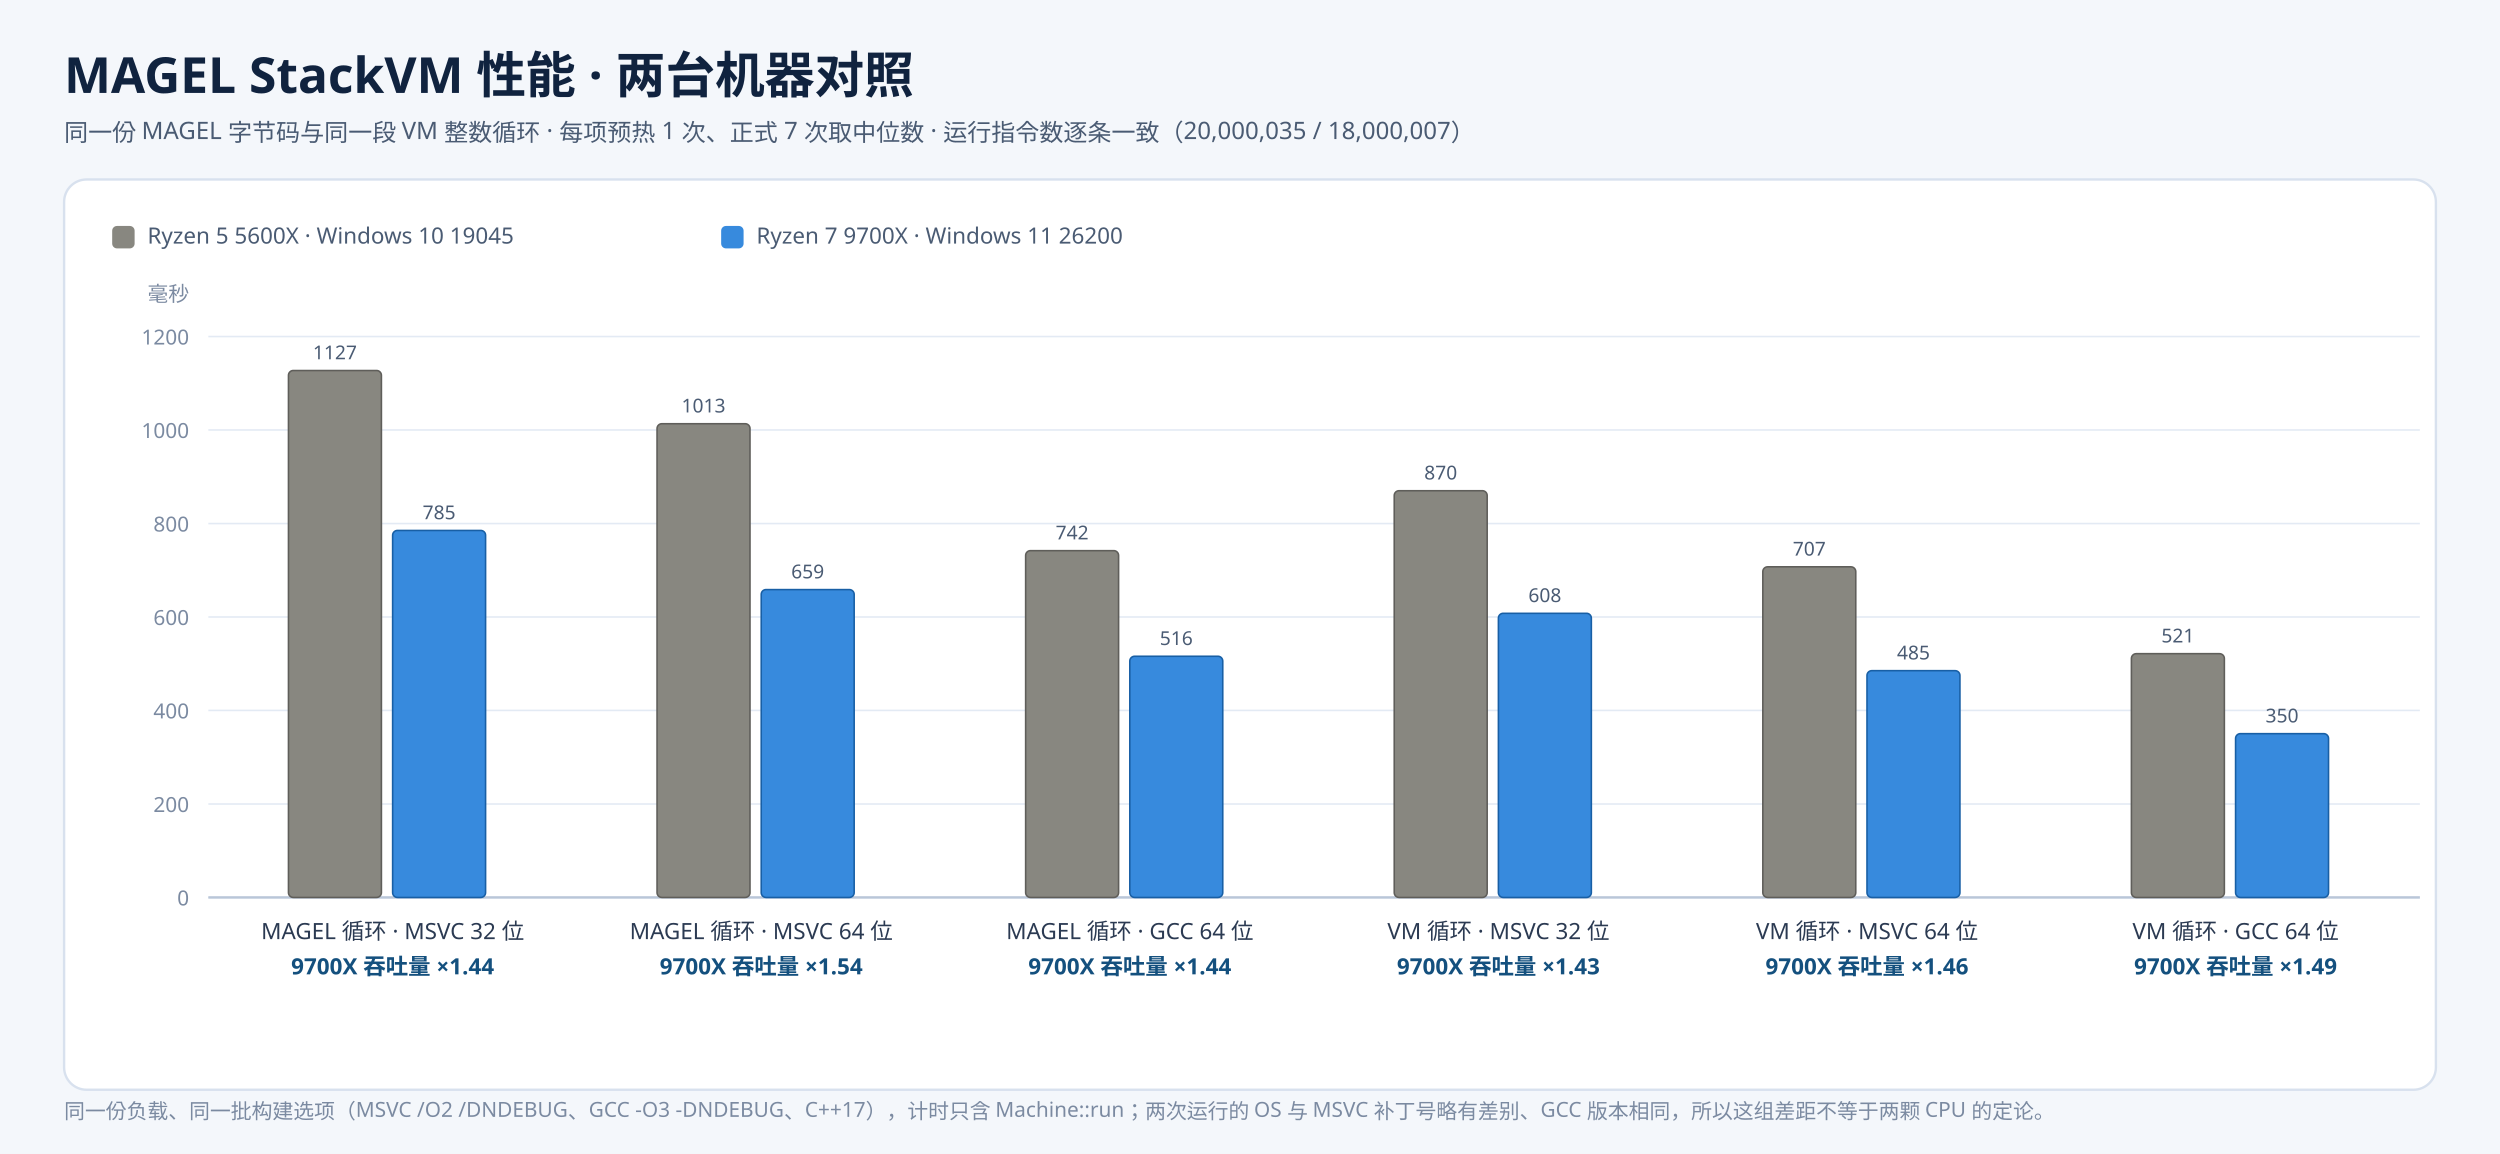
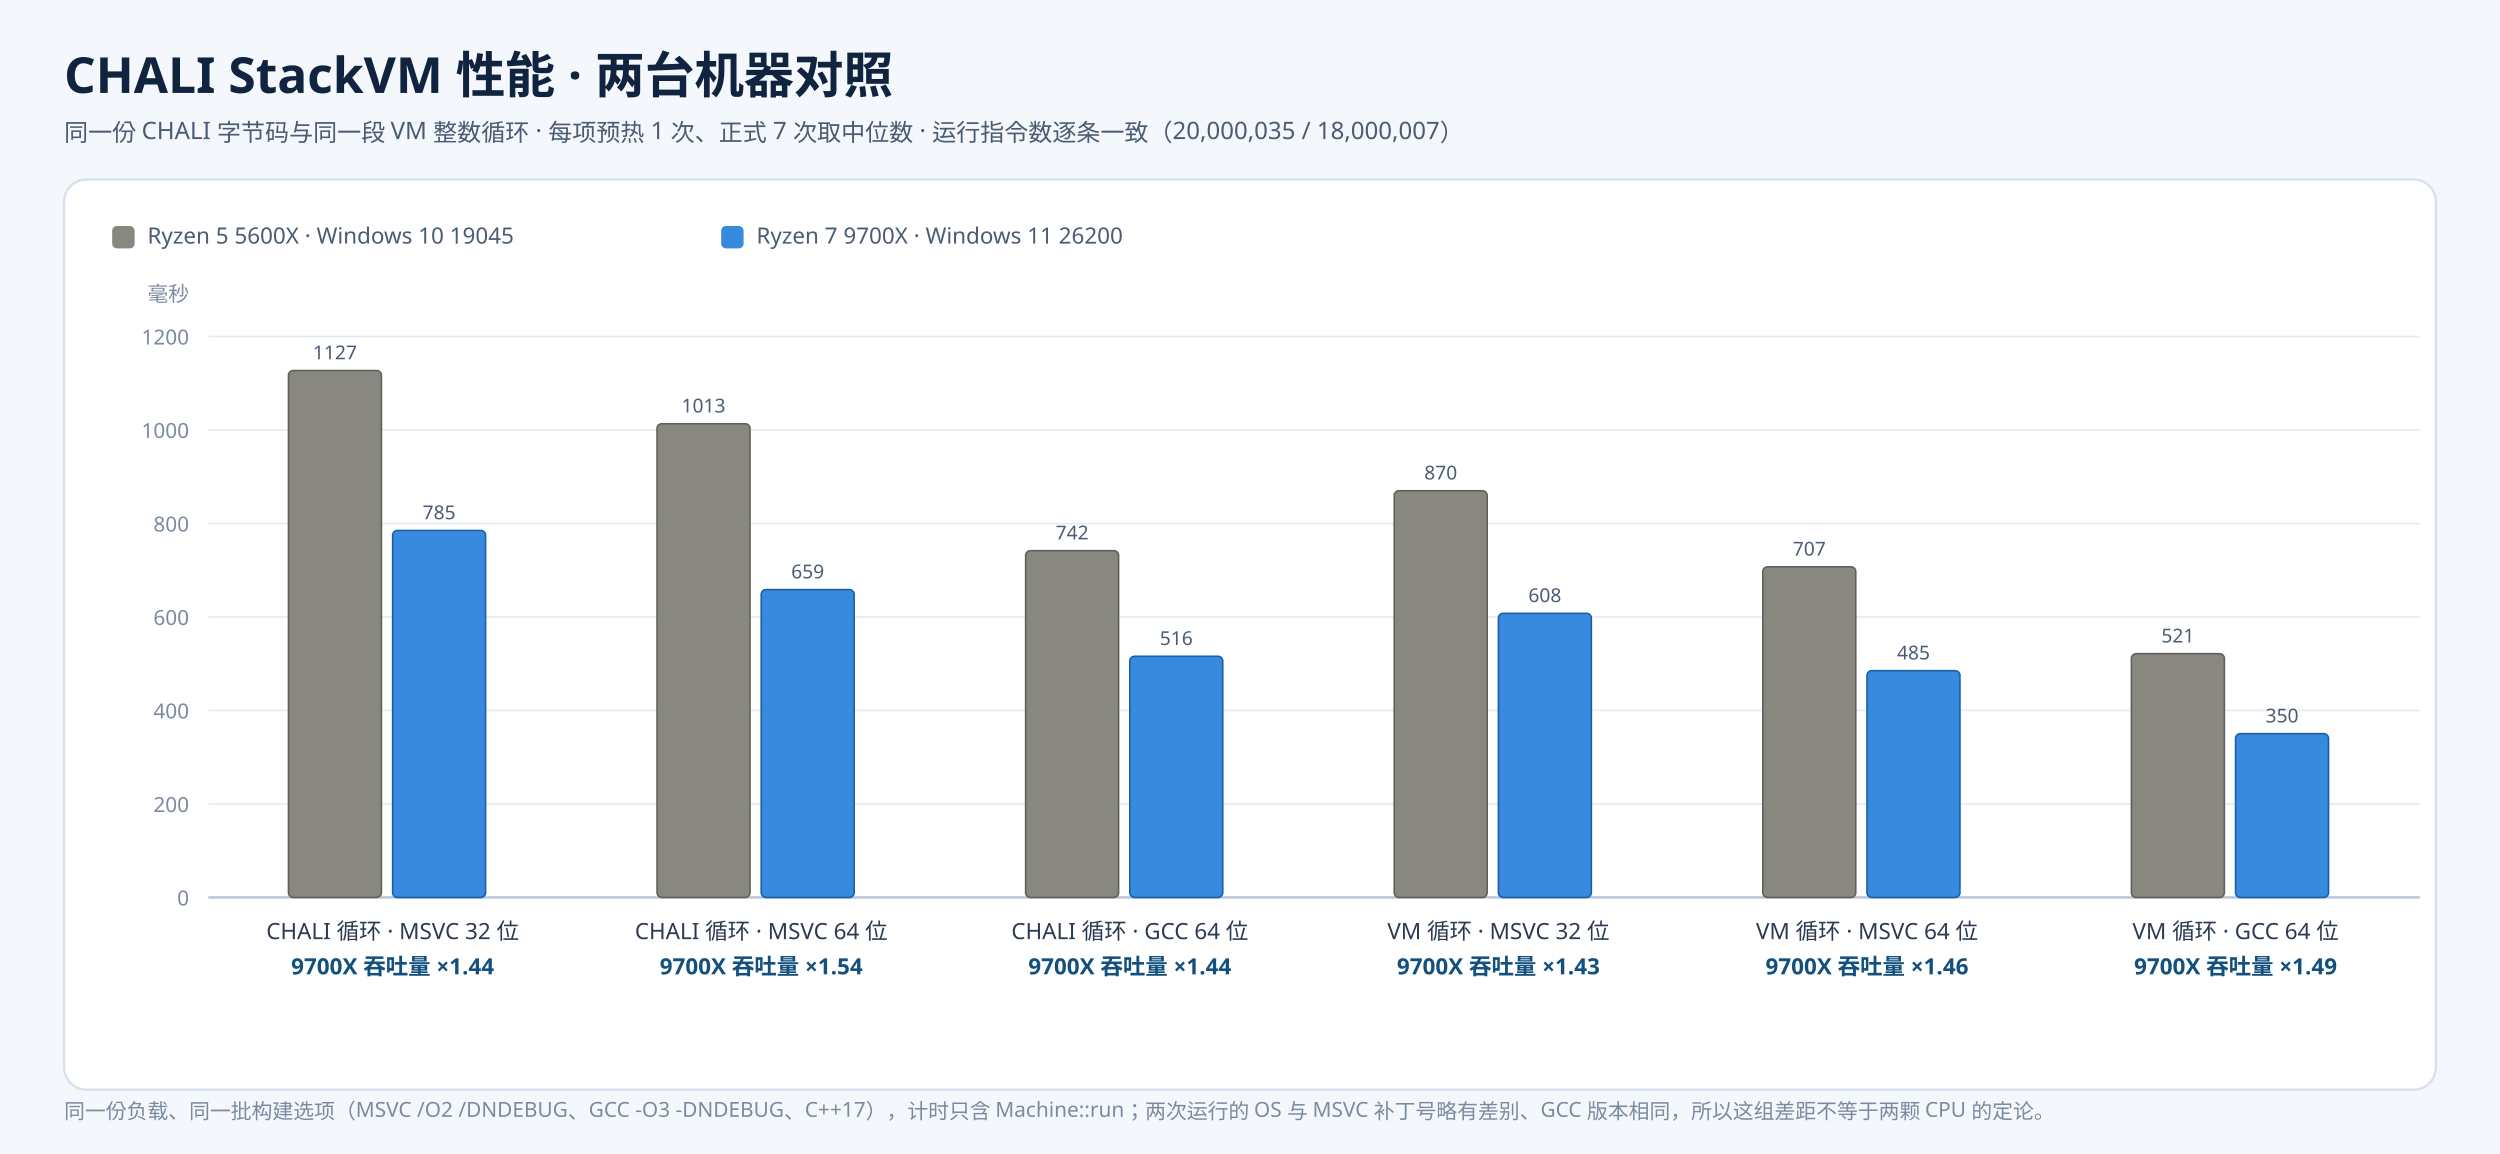
<svg xmlns="http://www.w3.org/2000/svg" width="1560" height="720" viewBox="0 0 1560 720">
  <rect width="1560" height="720" fill="#f4f7fb" />
-   <text x="40" y="58" font-family="Microsoft YaHei, Segoe UI, Noto Sans SC, sans-serif" font-size="31" font-weight="700" fill="#10233f">MAGEL StackVM 性能 · 两台机器对照</text>
-   <text x="40" y="88" font-family="Microsoft YaHei, Segoe UI, Noto Sans SC, sans-serif" font-size="15" fill="#4a5b73">同一份 MAGEL 字节码与同一段 VM 整数循环 · 每项预热 1 次、正式 7 次取中位数 · 运行指令数逐条一致（20,000,035 / 18,000,007）</text>
+   <text x="40" y="58" font-family="Microsoft YaHei, Segoe UI, Noto Sans SC, sans-serif" font-size="31" font-weight="700" fill="#10233f">CHALI StackVM 性能 · 两台机器对照</text>
+   <text x="40" y="88" font-family="Microsoft YaHei, Segoe UI, Noto Sans SC, sans-serif" font-size="15" fill="#4a5b73">同一份 CHALI 字节码与同一段 VM 整数循环 · 每项预热 1 次、正式 7 次取中位数 · 运行指令数逐条一致（20,000,035 / 18,000,007）</text>
  <rect x="40" y="112" width="1480" height="568" rx="14" fill="#ffffff" stroke="#d8e1ee" stroke-width="1.5" />
  <rect x="70" y="141" width="14" height="14" rx="3" fill="#888780" />
  <text x="92" y="152" font-family="Microsoft YaHei, Segoe UI, Noto Sans SC, sans-serif" font-size="14" fill="#4a5b73">Ryzen 5 5600X · Windows 10 19045</text>
  <rect x="450" y="141" width="14" height="14" rx="3" fill="#378ADD" />
  <text x="472" y="152" font-family="Microsoft YaHei, Segoe UI, Noto Sans SC, sans-serif" font-size="14" fill="#4a5b73">Ryzen 7 9700X · Windows 11 26200</text>
  <line x1="130" y1="560.0" x2="1510" y2="560.0" stroke="#e3eaf4" stroke-width="1" />
  <text x="118" y="565.0" text-anchor="end" font-family="Microsoft YaHei, Segoe UI, Noto Sans SC, sans-serif" font-size="13" fill="#7b8aa1">0</text>
  <line x1="130" y1="501.7" x2="1510" y2="501.7" stroke="#e3eaf4" stroke-width="1" />
  <text x="118" y="506.7" text-anchor="end" font-family="Microsoft YaHei, Segoe UI, Noto Sans SC, sans-serif" font-size="13" fill="#7b8aa1">200</text>
  <line x1="130" y1="443.3" x2="1510" y2="443.3" stroke="#e3eaf4" stroke-width="1" />
  <text x="118" y="448.3" text-anchor="end" font-family="Microsoft YaHei, Segoe UI, Noto Sans SC, sans-serif" font-size="13" fill="#7b8aa1">400</text>
  <line x1="130" y1="385.0" x2="1510" y2="385.0" stroke="#e3eaf4" stroke-width="1" />
  <text x="118" y="390.0" text-anchor="end" font-family="Microsoft YaHei, Segoe UI, Noto Sans SC, sans-serif" font-size="13" fill="#7b8aa1">600</text>
  <line x1="130" y1="326.7" x2="1510" y2="326.7" stroke="#e3eaf4" stroke-width="1" />
  <text x="118" y="331.7" text-anchor="end" font-family="Microsoft YaHei, Segoe UI, Noto Sans SC, sans-serif" font-size="13" fill="#7b8aa1">800</text>
  <line x1="130" y1="268.3" x2="1510" y2="268.3" stroke="#e3eaf4" stroke-width="1" />
  <text x="118" y="273.3" text-anchor="end" font-family="Microsoft YaHei, Segoe UI, Noto Sans SC, sans-serif" font-size="13" fill="#7b8aa1">1000</text>
  <line x1="130" y1="210.0" x2="1510" y2="210.0" stroke="#e3eaf4" stroke-width="1" />
  <text x="118" y="215.0" text-anchor="end" font-family="Microsoft YaHei, Segoe UI, Noto Sans SC, sans-serif" font-size="13" fill="#7b8aa1">1200</text>
  <text x="118" y="188" text-anchor="end" font-family="Microsoft YaHei, Segoe UI, Noto Sans SC, sans-serif" font-size="13" fill="#7b8aa1">毫秒</text>
  <line x1="130" y1="560" x2="1510" y2="560" stroke="#b9c6d8" stroke-width="1.5" />
  <rect x="180.0" y="231.2" width="58.0" height="328.8" rx="3" fill="#888780" stroke="#5F5E5A" stroke-width="1" />
  <text x="209.0" y="224.2" text-anchor="middle" font-family="Microsoft YaHei, Segoe UI, Noto Sans SC, sans-serif" font-size="12" fill="#4a5b73">1127</text>
  <rect x="245.0" y="331.0" width="58.0" height="229.0" rx="3" fill="#378ADD" stroke="#185FA5" stroke-width="1" />
  <text x="274.0" y="324.0" text-anchor="middle" font-family="Microsoft YaHei, Segoe UI, Noto Sans SC, sans-serif" font-size="12" fill="#4a5b73">785</text>
-   <text x="245.0" y="586.0" text-anchor="middle" font-family="Microsoft YaHei, Segoe UI, Noto Sans SC, sans-serif" font-size="14" fill="#2b3a52">MAGEL 循环 · MSVC 32 位</text>
+   <text x="245.0" y="586.0" text-anchor="middle" font-family="Microsoft YaHei, Segoe UI, Noto Sans SC, sans-serif" font-size="14" fill="#2b3a52">CHALI 循环 · MSVC 32 位</text>
  <text x="245.0" y="608.0" text-anchor="middle" font-family="Microsoft YaHei, Segoe UI, Noto Sans SC, sans-serif" font-size="14" font-weight="700" fill="#14507e">9700X 吞吐量 ×1.44</text>
  <rect x="410.0" y="264.4" width="58.0" height="295.6" rx="3" fill="#888780" stroke="#5F5E5A" stroke-width="1" />
  <text x="439.0" y="257.4" text-anchor="middle" font-family="Microsoft YaHei, Segoe UI, Noto Sans SC, sans-serif" font-size="12" fill="#4a5b73">1013</text>
  <rect x="475.0" y="367.9" width="58.0" height="192.1" rx="3" fill="#378ADD" stroke="#185FA5" stroke-width="1" />
  <text x="504.0" y="360.9" text-anchor="middle" font-family="Microsoft YaHei, Segoe UI, Noto Sans SC, sans-serif" font-size="12" fill="#4a5b73">659</text>
-   <text x="475.0" y="586.0" text-anchor="middle" font-family="Microsoft YaHei, Segoe UI, Noto Sans SC, sans-serif" font-size="14" fill="#2b3a52">MAGEL 循环 · MSVC 64 位</text>
+   <text x="475.0" y="586.0" text-anchor="middle" font-family="Microsoft YaHei, Segoe UI, Noto Sans SC, sans-serif" font-size="14" fill="#2b3a52">CHALI 循环 · MSVC 64 位</text>
  <text x="475.0" y="608.0" text-anchor="middle" font-family="Microsoft YaHei, Segoe UI, Noto Sans SC, sans-serif" font-size="14" font-weight="700" fill="#14507e">9700X 吞吐量 ×1.54</text>
  <rect x="640.0" y="343.6" width="58.0" height="216.4" rx="3" fill="#888780" stroke="#5F5E5A" stroke-width="1" />
  <text x="669.0" y="336.6" text-anchor="middle" font-family="Microsoft YaHei, Segoe UI, Noto Sans SC, sans-serif" font-size="12" fill="#4a5b73">742</text>
  <rect x="705.0" y="409.5" width="58.0" height="150.5" rx="3" fill="#378ADD" stroke="#185FA5" stroke-width="1" />
  <text x="734.0" y="402.5" text-anchor="middle" font-family="Microsoft YaHei, Segoe UI, Noto Sans SC, sans-serif" font-size="12" fill="#4a5b73">516</text>
-   <text x="705.0" y="586.0" text-anchor="middle" font-family="Microsoft YaHei, Segoe UI, Noto Sans SC, sans-serif" font-size="14" fill="#2b3a52">MAGEL 循环 · GCC 64 位</text>
+   <text x="705.0" y="586.0" text-anchor="middle" font-family="Microsoft YaHei, Segoe UI, Noto Sans SC, sans-serif" font-size="14" fill="#2b3a52">CHALI 循环 · GCC 64 位</text>
  <text x="705.0" y="608.0" text-anchor="middle" font-family="Microsoft YaHei, Segoe UI, Noto Sans SC, sans-serif" font-size="14" font-weight="700" fill="#14507e">9700X 吞吐量 ×1.44</text>
  <rect x="870.0" y="306.2" width="58.0" height="253.8" rx="3" fill="#888780" stroke="#5F5E5A" stroke-width="1" />
  <text x="899.0" y="299.2" text-anchor="middle" font-family="Microsoft YaHei, Segoe UI, Noto Sans SC, sans-serif" font-size="12" fill="#4a5b73">870</text>
  <rect x="935.0" y="382.7" width="58.0" height="177.3" rx="3" fill="#378ADD" stroke="#185FA5" stroke-width="1" />
  <text x="964.0" y="375.7" text-anchor="middle" font-family="Microsoft YaHei, Segoe UI, Noto Sans SC, sans-serif" font-size="12" fill="#4a5b73">608</text>
  <text x="935.0" y="586.0" text-anchor="middle" font-family="Microsoft YaHei, Segoe UI, Noto Sans SC, sans-serif" font-size="14" fill="#2b3a52">VM 循环 · MSVC 32 位</text>
  <text x="935.0" y="608.0" text-anchor="middle" font-family="Microsoft YaHei, Segoe UI, Noto Sans SC, sans-serif" font-size="14" font-weight="700" fill="#14507e">9700X 吞吐量 ×1.43</text>
  <rect x="1100.0" y="353.7" width="58.0" height="206.3" rx="3" fill="#888780" stroke="#5F5E5A" stroke-width="1" />
  <text x="1129.0" y="346.7" text-anchor="middle" font-family="Microsoft YaHei, Segoe UI, Noto Sans SC, sans-serif" font-size="12" fill="#4a5b73">707</text>
  <rect x="1165.0" y="418.5" width="58.0" height="141.5" rx="3" fill="#378ADD" stroke="#185FA5" stroke-width="1" />
  <text x="1194.0" y="411.5" text-anchor="middle" font-family="Microsoft YaHei, Segoe UI, Noto Sans SC, sans-serif" font-size="12" fill="#4a5b73">485</text>
  <text x="1165.0" y="586.0" text-anchor="middle" font-family="Microsoft YaHei, Segoe UI, Noto Sans SC, sans-serif" font-size="14" fill="#2b3a52">VM 循环 · MSVC 64 位</text>
  <text x="1165.0" y="608.0" text-anchor="middle" font-family="Microsoft YaHei, Segoe UI, Noto Sans SC, sans-serif" font-size="14" font-weight="700" fill="#14507e">9700X 吞吐量 ×1.46</text>
  <rect x="1330.0" y="407.9" width="58.0" height="152.1" rx="3" fill="#888780" stroke="#5F5E5A" stroke-width="1" />
  <text x="1359.0" y="400.9" text-anchor="middle" font-family="Microsoft YaHei, Segoe UI, Noto Sans SC, sans-serif" font-size="12" fill="#4a5b73">521</text>
  <rect x="1395.0" y="457.8" width="58.0" height="102.2" rx="3" fill="#378ADD" stroke="#185FA5" stroke-width="1" />
  <text x="1424.0" y="450.8" text-anchor="middle" font-family="Microsoft YaHei, Segoe UI, Noto Sans SC, sans-serif" font-size="12" fill="#4a5b73">350</text>
  <text x="1395.0" y="586.0" text-anchor="middle" font-family="Microsoft YaHei, Segoe UI, Noto Sans SC, sans-serif" font-size="14" fill="#2b3a52">VM 循环 · GCC 64 位</text>
  <text x="1395.0" y="608.0" text-anchor="middle" font-family="Microsoft YaHei, Segoe UI, Noto Sans SC, sans-serif" font-size="14" font-weight="700" fill="#14507e">9700X 吞吐量 ×1.49</text>
  <text x="40" y="698" font-family="Microsoft YaHei, Segoe UI, Noto Sans SC, sans-serif" font-size="13" fill="#7b8aa1">同一份负载、同一批构建选项（MSVC /O2 /DNDEBUG、GCC -O3 -DNDEBUG、C++17），计时只含 Machine::run；两次运行的 OS 与 MSVC 补丁号略有差别、GCC 版本相同，所以这组差距不等于两颗 CPU 的定论。</text>
</svg>
